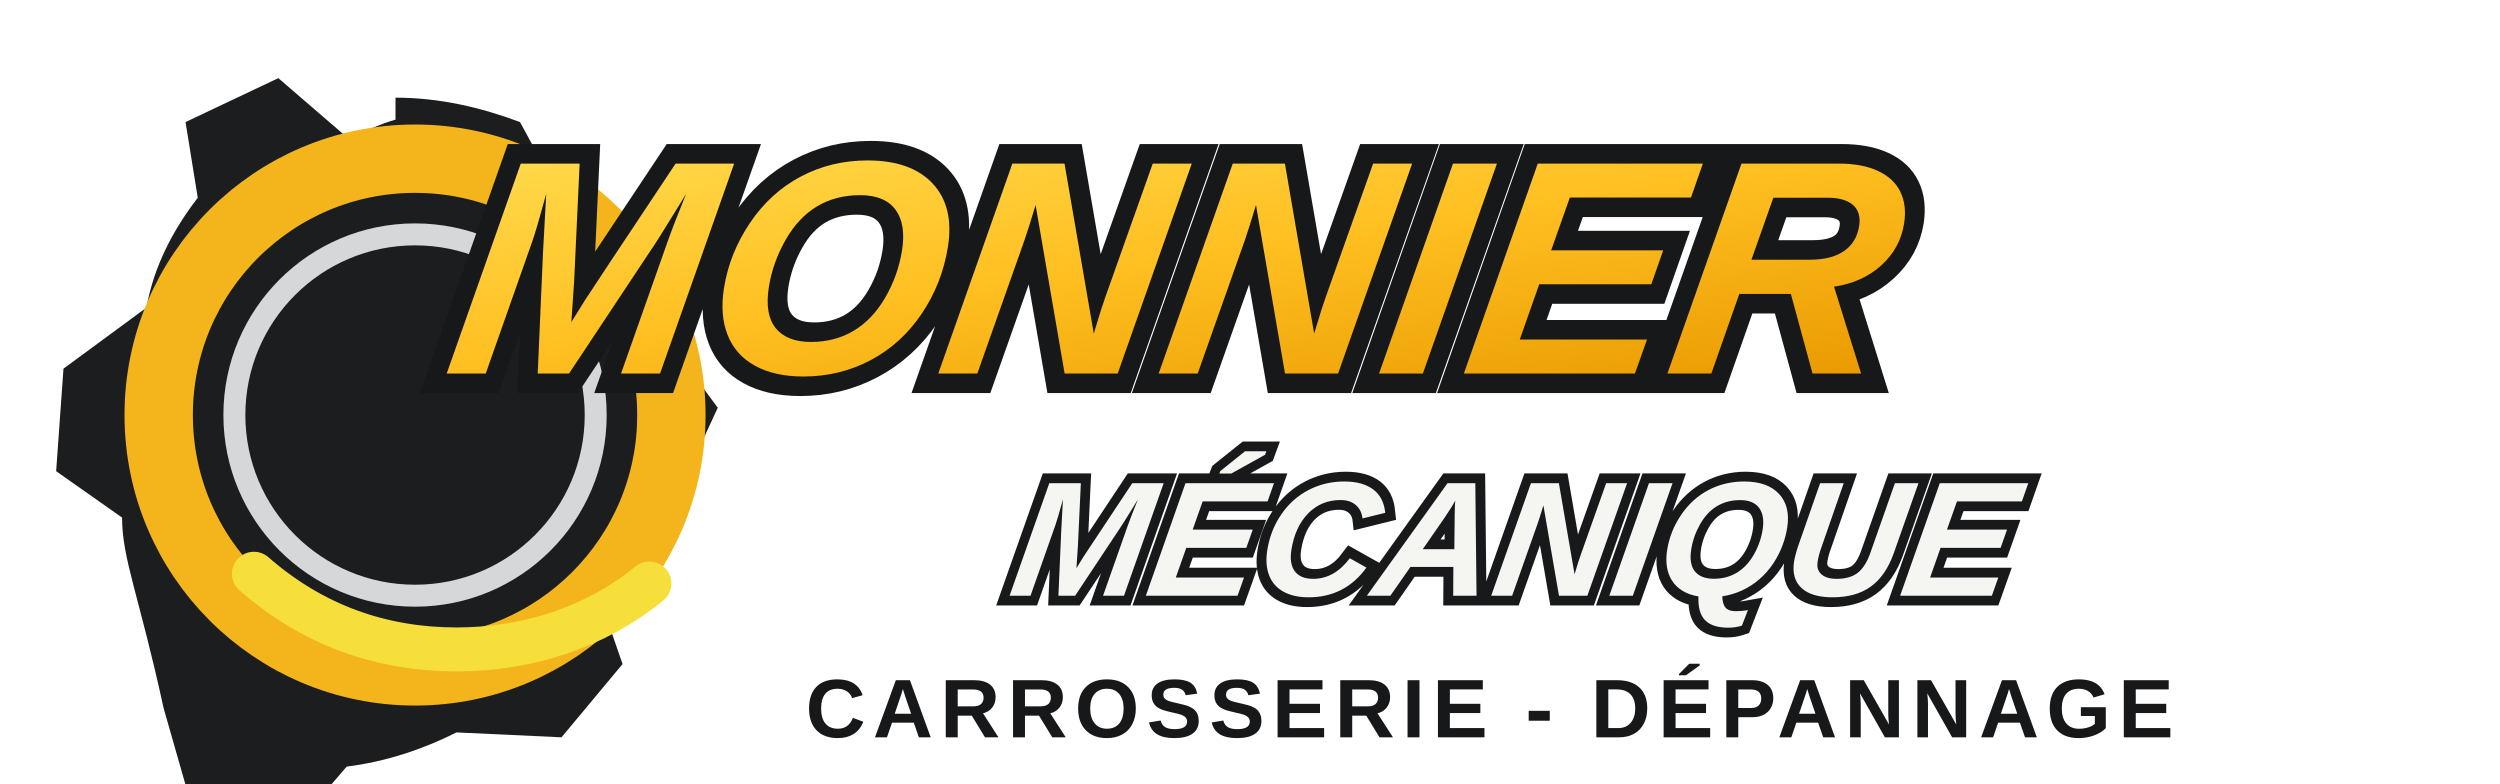
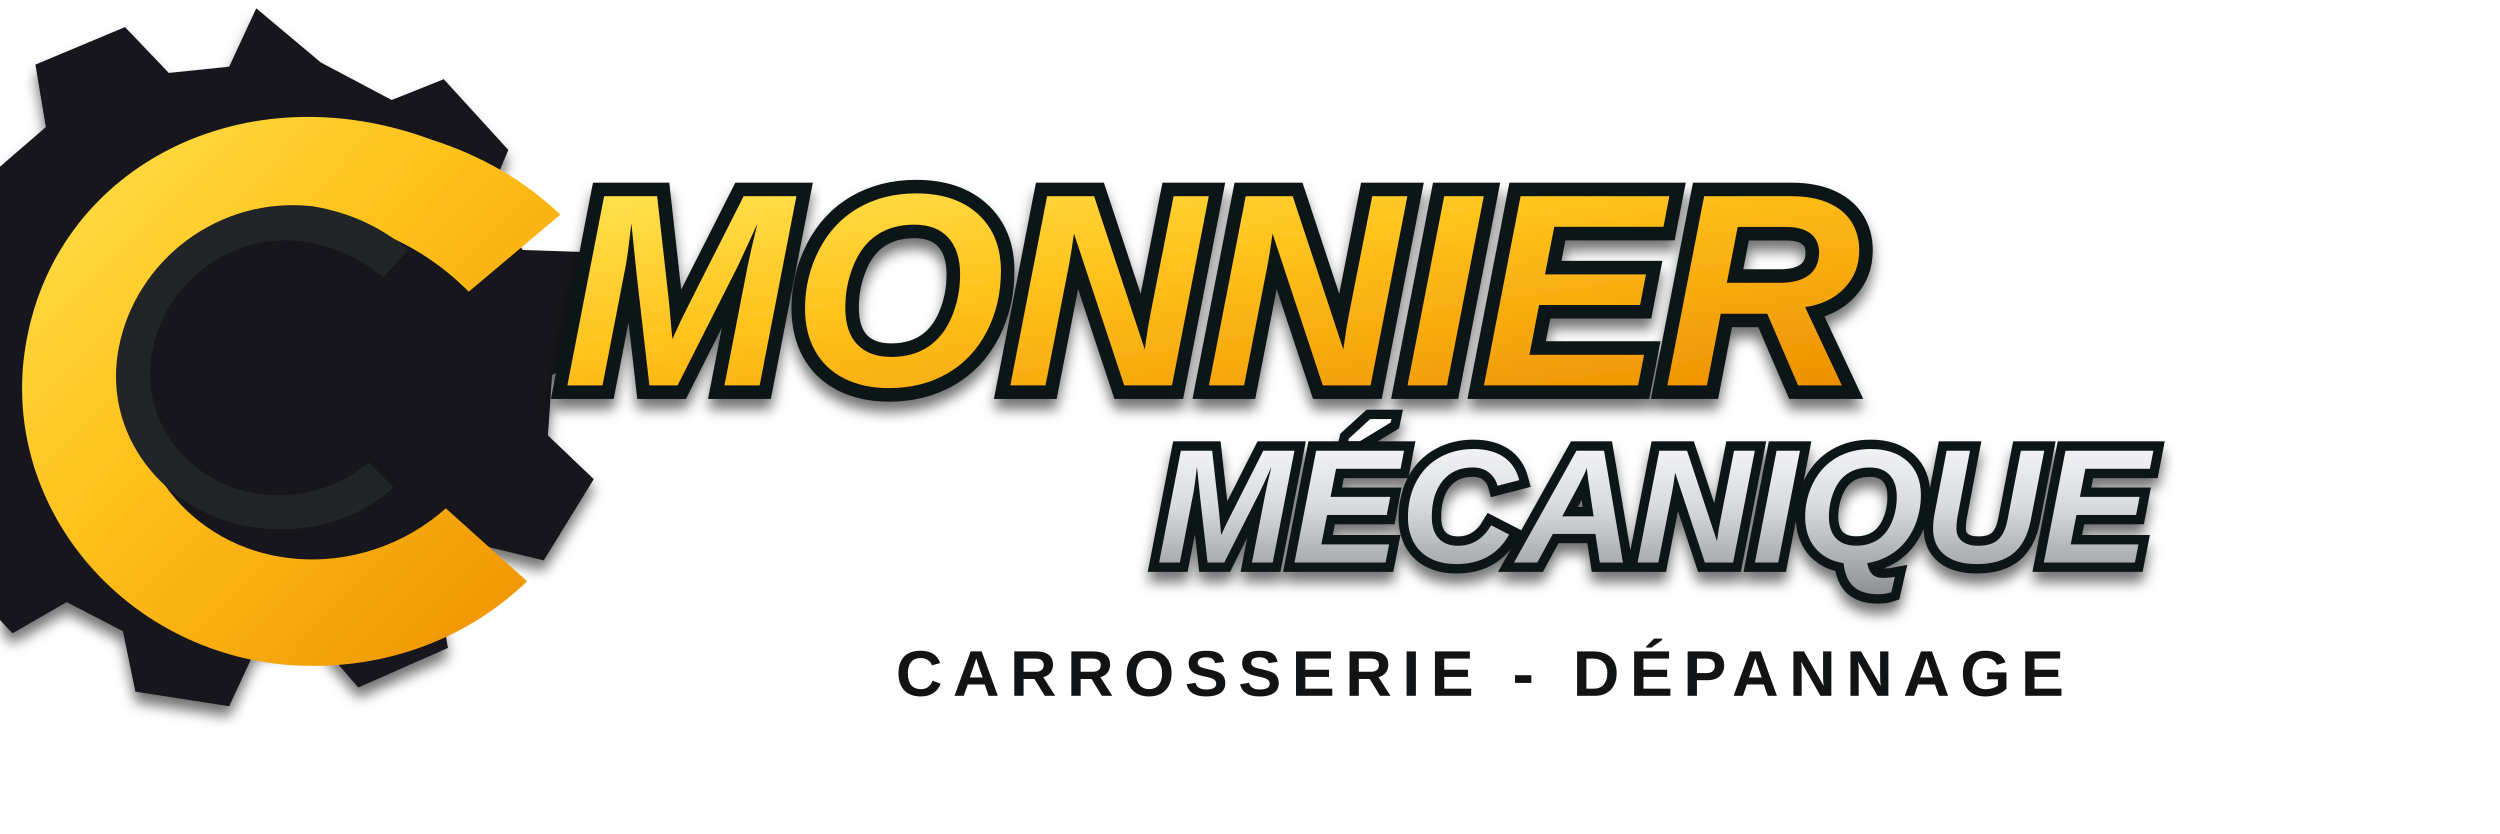
- <svg xmlns="http://www.w3.org/2000/svg" viewBox="0 0 1024 321" role="img" aria-label="Monnier Mécanique — Carrosserie - Dépannage">
+ <svg xmlns="http://www.w3.org/2000/svg" viewBox="0 0 1200 400" role="img" aria-label="Monnier Mécanique — Carrosserie - Dépannage">
  <defs>
    <linearGradient id="gold" x1="0" y1="0" x2="1" y2="1">
-       <stop offset="0" stop-color="#ffd94a" />
-       <stop offset=".48" stop-color="#ffbf21" />
-       <stop offset="1" stop-color="#e99a00" />
+       <stop offset="0" stop-color="#ffe34f" />
+       <stop offset=".42" stop-color="#ffc21c" />
+       <stop offset="1" stop-color="#ed8f00" />
    </linearGradient>
+     <linearGradient id="silver" x1="0" y1="0" x2="0" y2="1">
+       <stop offset="0" stop-color="#fff" />
+       <stop offset=".5" stop-color="#d8dadd" />
+       <stop offset="1" stop-color="#8c9094" />
+     </linearGradient>
+     <filter id="shadow" x="-20%" y="-20%" width="140%" height="150%">
+       <feDropShadow dx="0" dy="5" stdDeviation="3" flood-color="#000" flood-opacity=".55" />
+     </filter>
  </defs>
-   <g transform="translate(20 15)">
-     <path d="M112 0c18 0 35 4 51 10l19 35-16 18c13 10 24 22 32 35l23-2 23 31-18 39c-7 15-17 29-30 40l9 26-25 30-43-2c-14 7-29 12-45 14l-24 28-39-10-12-42C7 204 0 189 0 172l-27-19 3-42 34-25C13 69 21 54 31 41L26 10 64-8l29 25c6-3 12-6 19-8z" fill="#1b1d1f" transform="translate(30 25)" />
-     <circle cx="150" cy="155" r="105" fill="none" stroke="#f3b51b" stroke-width="28" />
-     <circle cx="150" cy="155" r="74" fill="none" stroke="#d5d7d8" stroke-width="9" />
-     <path d="M84 220c24 21 52 31 83 31 29 0 57-9 79-27" fill="none" stroke="#f7df3b" stroke-width="18" stroke-linecap="round" />
+   <path filter="url(#shadow)" fill="#17191b" d="M154 30l34 18 25-10 31 34-11 26 18 22 30 1 10 45-26 14-2 29 22 21-24 39-29-7-22 20 5 29-43 19-20-23-29 4-13 28-45-7-6-29-27-14-26 15-31-33 12-25-17-25-29-3-6-45 27-13 4-29-20-22 25-37 29 8 22-19-5-30 43-18 21 22 29-3 13-28z" />
+   <path fill="url(#gold)" d="M207 67c-89-33-178 12-194 95-15 76 42 149 123 157 45 4 87-11 117-40l-39-35c-19 17-46 27-74 24-49-5-83-49-74-96 9-50 61-78 108-63 20 6 37 17 51 31l44-37c-17-16-37-28-62-36z" />
+   <path fill="#222528" d="M150 99c-45-5-85 26-93 68-8 41 21 79 64 86 25 4 50-3 68-19l-12-12c-14 12-34 18-53 15-34-5-57-35-51-68 6-34 39-58 73-53 14 2 27 8 38 17l12-13c-13-11-28-18-46-21z" />
+   <g font-family="Arial Black,Arial,sans-serif" font-style="italic" font-weight="900" filter="url(#shadow)">
+     <text x="270" y="185" font-size="132" fill="url(#gold)" stroke="#111315" stroke-width="13" paint-order="stroke">MONNIER</text>
+     <text x="555" y="270" font-size="78" fill="url(#silver)" stroke="#111315" stroke-width="9" paint-order="stroke">MÉCANIQUE</text>
  </g>
-   <g transform="skewX(-9)">
-     <text x="205" y="153" font-family="Arial Black,Arial,sans-serif" font-size="125" font-weight="900" font-style="italic" fill="url(#gold)" stroke="#16181a" stroke-width="16" paint-order="stroke">MONNIER</text>
-     <text x="451" y="244" font-family="Arial Black,Arial,sans-serif" font-size="67" font-weight="900" font-style="italic" fill="#f5f5f2" stroke="#17191b" stroke-width="8" paint-order="stroke">MÉCANIQUE</text>
-   </g>
-   <text x="330" y="302" font-family="Arial,sans-serif" font-size="34" font-weight="800" letter-spacing="3" fill="#16181a">CARROSSERIE - DÉPANNAGE</text>
+   <text x="430" y="334" font-family="Arial,Helvetica,sans-serif" font-size="31" font-weight="900" letter-spacing="5" fill="#111315">CARROSSERIE - DÉPANNAGE</text>
</svg>
